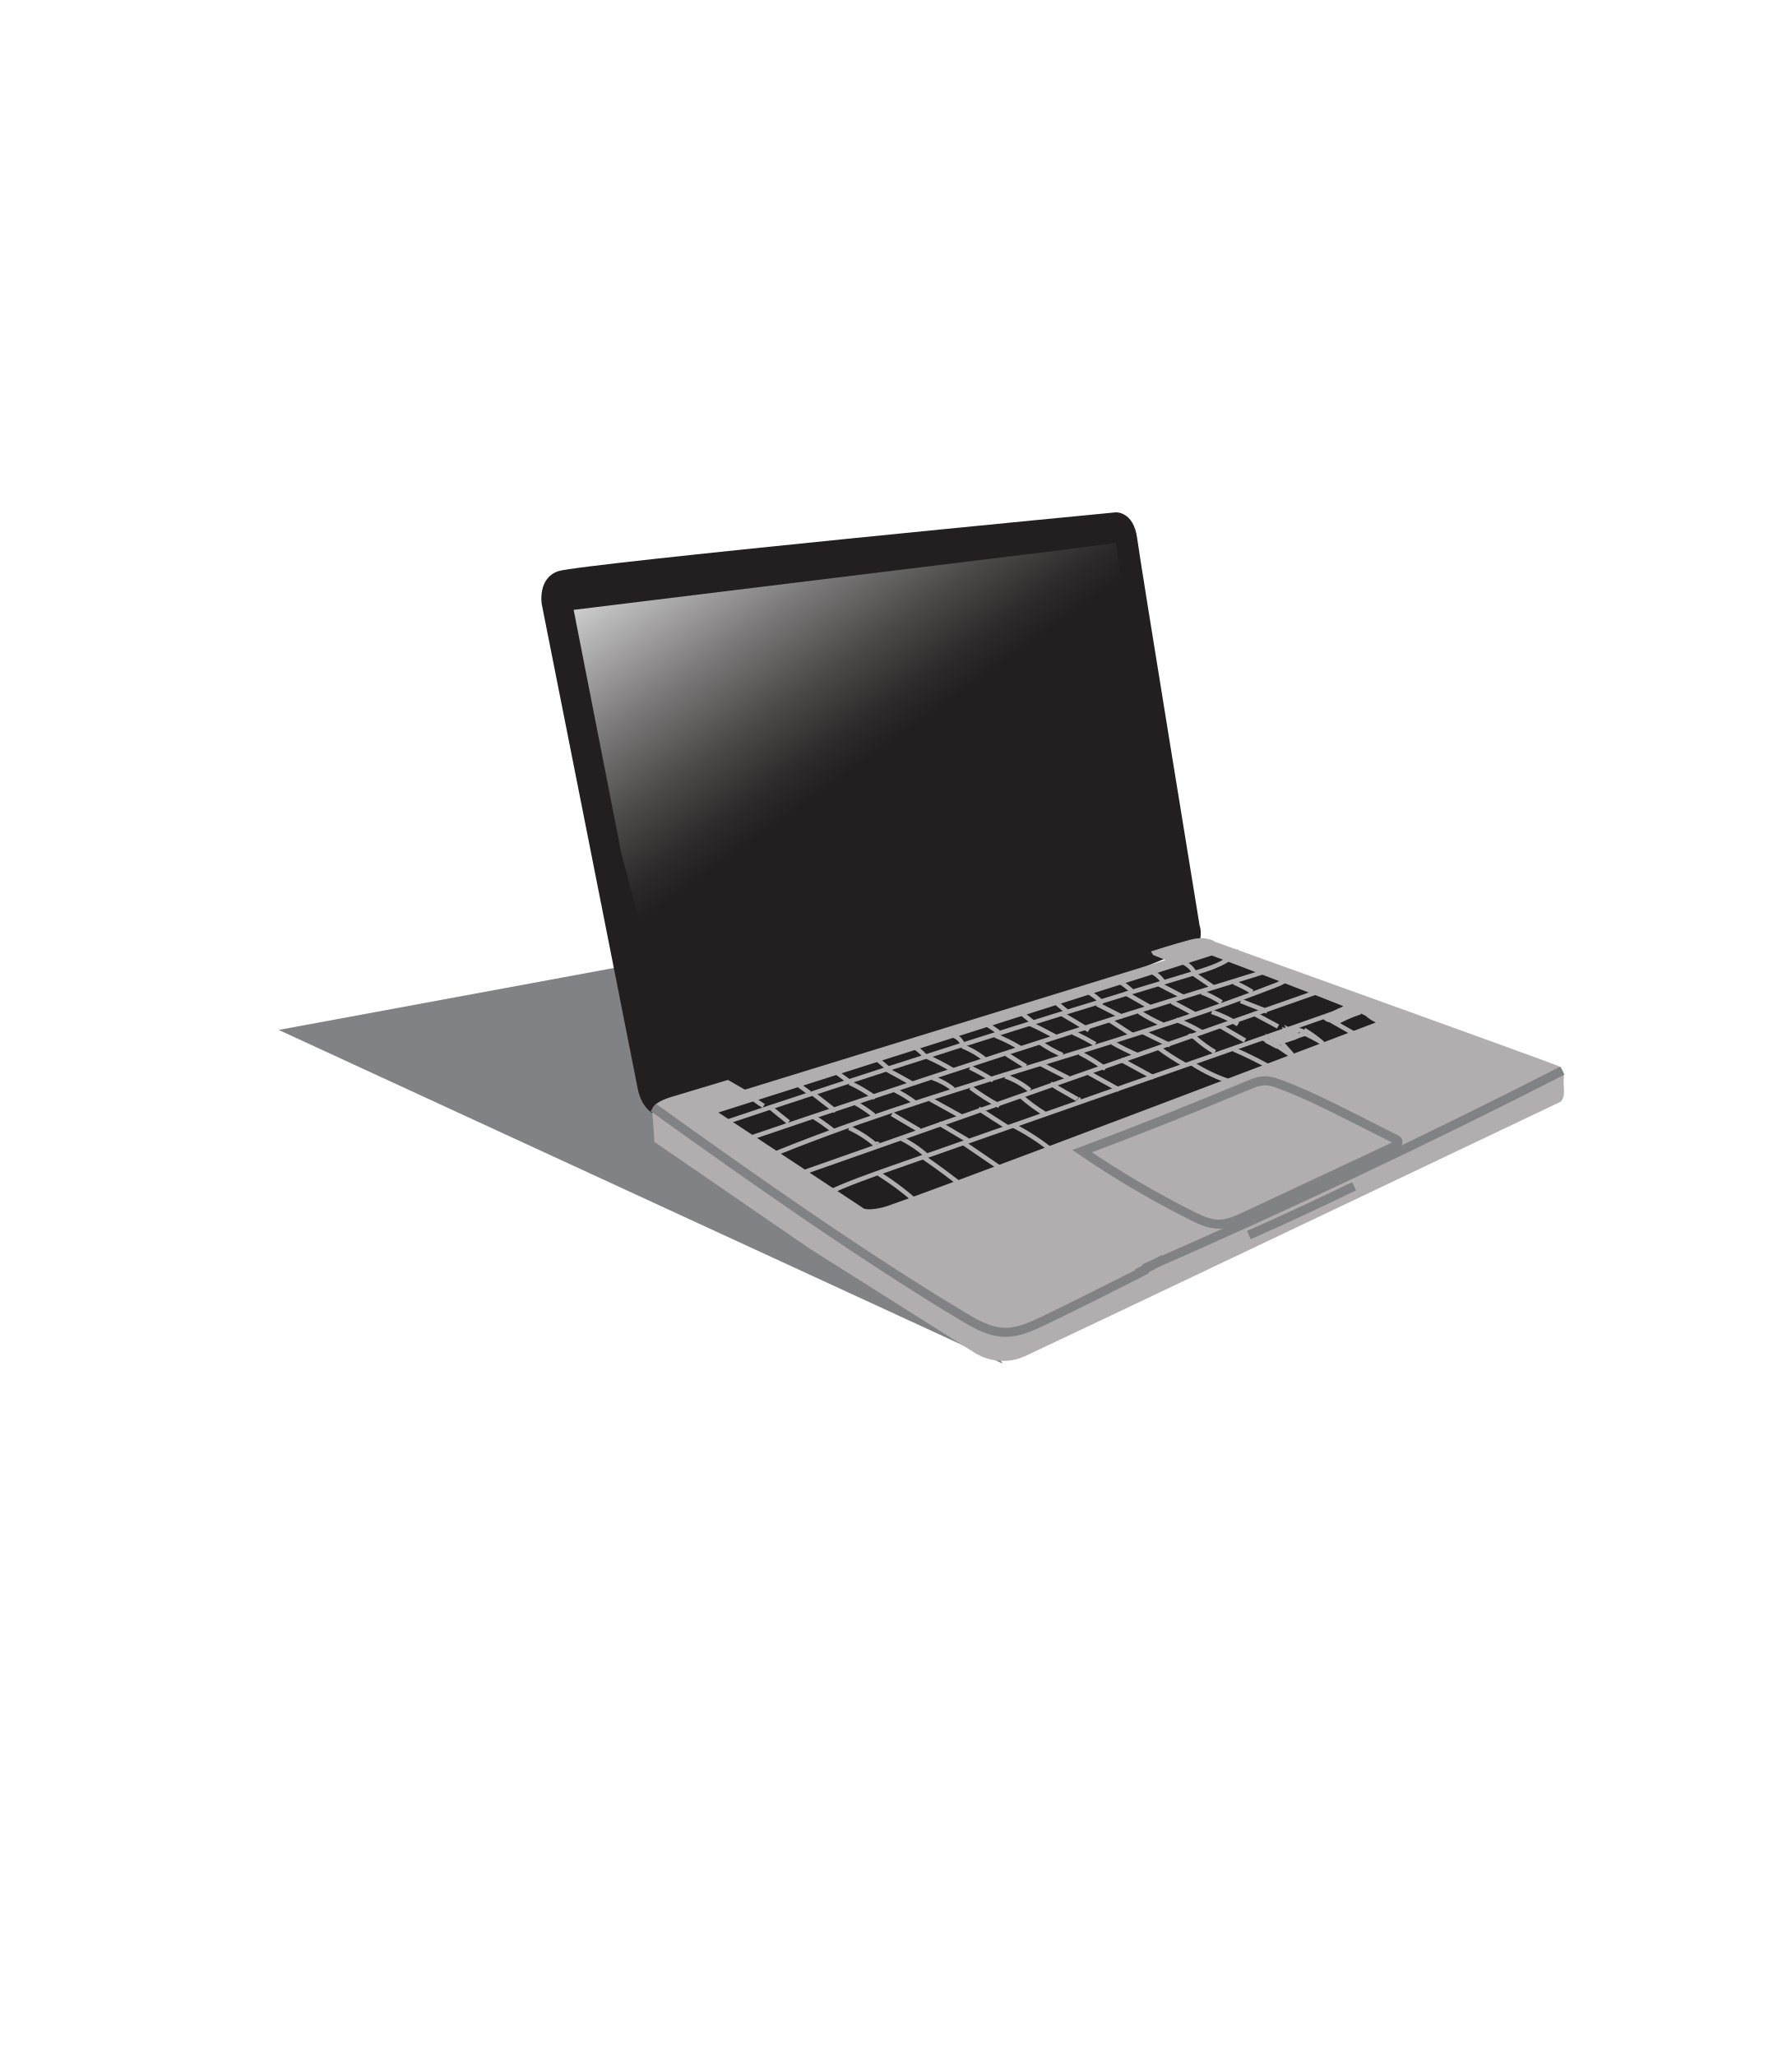
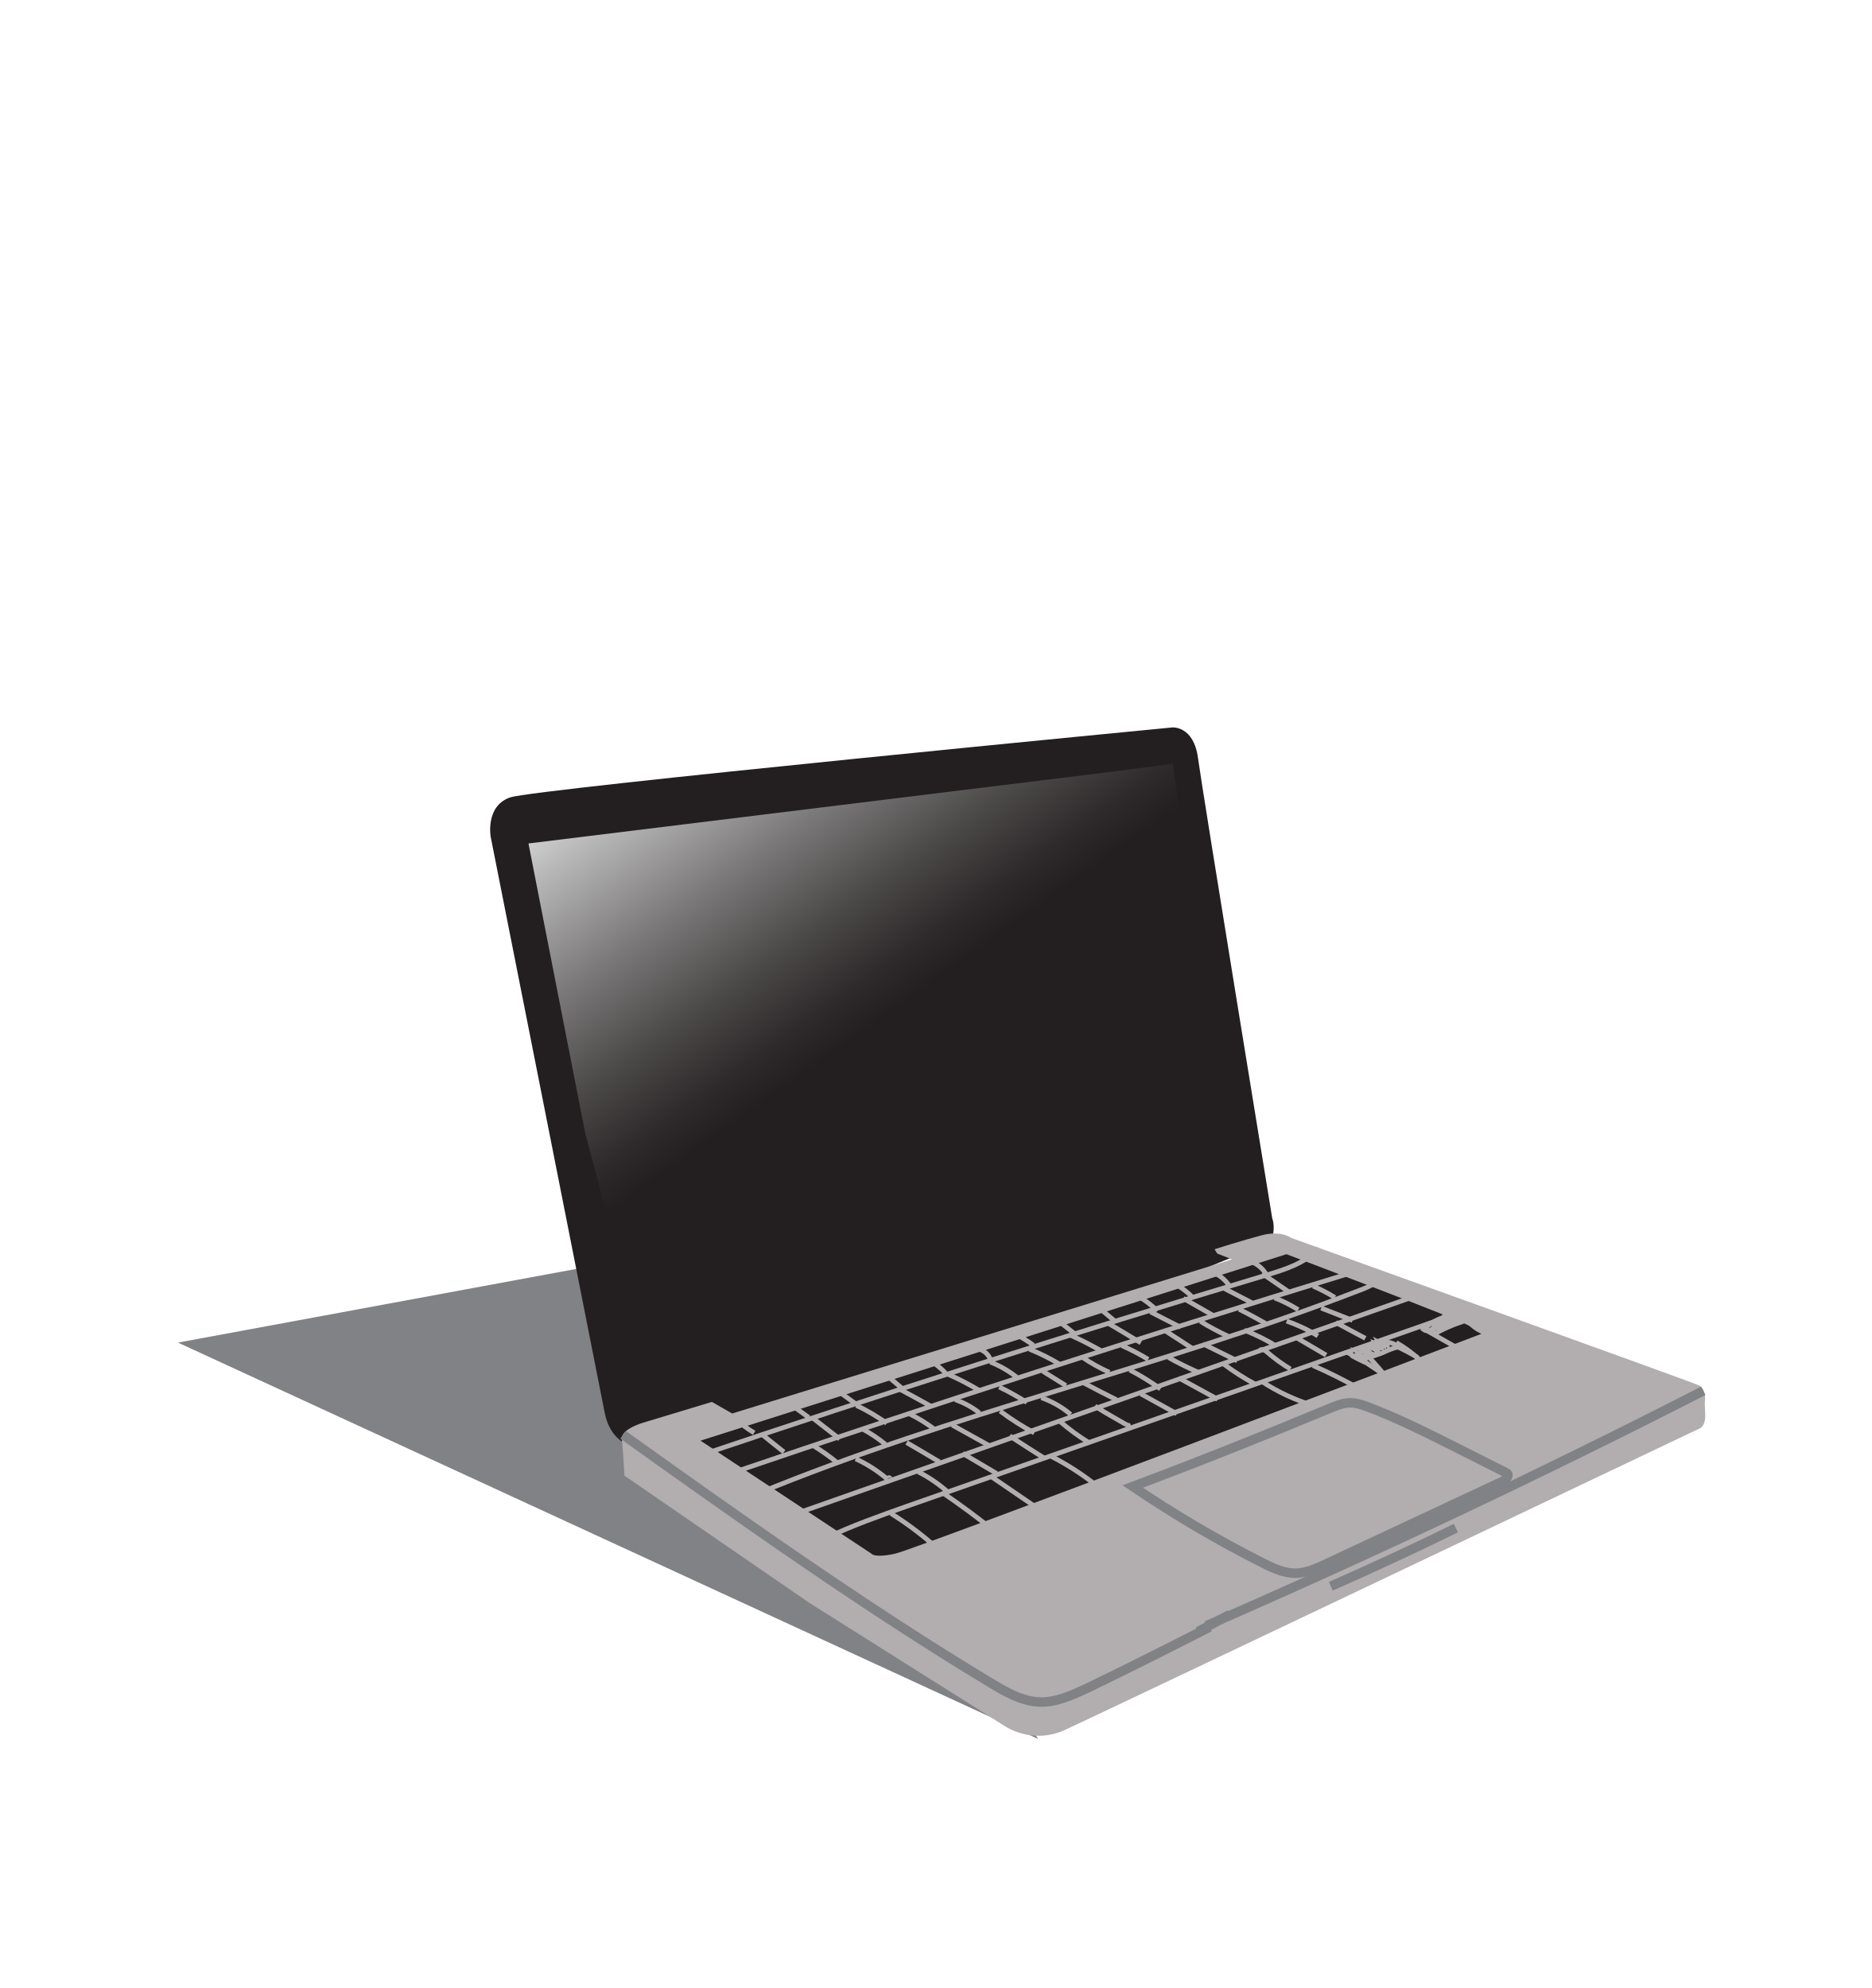
- <svg xmlns="http://www.w3.org/2000/svg" version="1.1" id="Layer_1" x="0px" y="0px" viewBox="0 0 792 908.9" enable-background="new 0 0 792 908.9" xml:space="preserve">
-   <polygon fill="#818285" points="443.2,602.8 123.2,455.3 331,416.9 " />
+ <svg xmlns="http://www.w3.org/2000/svg" version="1.1" id="Layer_1" x="0px" y="0px" viewBox="0 382.8 792 841.2" enable-background="new 0 382.8 792 841.2" xml:space="preserve">
+   <polygon fill="#818285" points="439.2,1118.6 75.3,950.9 311.6,907.2 " />
  <g>
-     <path fill="#231F20" d="M291,493.4c0,0-7.1-1.8-9.1-12.2c-2-10.4-42.4-214.1-42.4-214.1s-2-11.4,7.3-14.6   c9.3-3.2,246.4-26,246.4-26s7.9-0.6,9.5,11.4s27.6,171.2,27.6,171.2s1.2,3,0,7.3c-1.2,4.3-142,55-142,55L291,493.4z" />
-     <linearGradient id="SVGID_1_" gradientUnits="userSpaceOnUse" x1="301.152" y1="201.208" x2="393.356" y2="330.782">
+     <path fill="#231F20" d="M266.1,994.2c0,0-8.1-2-10.3-13.9c-2.3-11.8-48.2-243.5-48.2-243.5s-2.3-13,8.3-16.6   c10.6-3.6,280.2-29.6,280.2-29.6s9-0.7,10.8,13c1.8,13.6,31.4,194.7,31.4,194.7s1.4,3.4,0,8.3s-161.5,62.6-161.5,62.6L266.1,994.2z   " />
+     <linearGradient id="SVGID_1_" gradientUnits="userSpaceOnUse" x1="277.668" y1="719.661" x2="382.531" y2="572.299" gradientTransform="matrix(1 0 0 -1 0 1381.55)">
      <stop offset="0" style="stop-color:#FFFFFF" />
      <stop offset="0.25" style="stop-color:#BAB9BA" />
      <stop offset="0.51" style="stop-color:#7A7878" />
      <stop offset="0.729" style="stop-color:#4B4848" />
      <stop offset="0.896" style="stop-color:#2E2A2B" />
      <stop offset="0.99" style="stop-color:#231F20" />
    </linearGradient>
-     <polygon fill="url(#SVGID_1_)" points="274.7,377.3 253.6,269.6 468.9,243.2 493.3,240 508.7,348.4 282.4,406.1  " />
-     <path fill="#B2ADAE" d="M321.8,477.4l-25.6,7.7c0,0-8.3,2.4-7.9,6.1s1,13.6,1,13.6l68.8,47.3l72.1,45.5c0,0,10.4,7.7,23.2,1.8   s236-112.1,236-112.1s2.2-0.8,2-5.1c-0.2-4.3-0.2-4.3-0.2-4.3s1-5.1-2.4-6.7c-3.5-1.6-151.5-54.8-151.5-54.8s-3.7-2.9-11-1   s-17.5,5.2-17.5,5.2l1,1.6l5.5,2.2l-186,57.3L321.8,477.4z" />
-     <path fill="#231F20" d="M317.6,491.8l63.6,42c0,0,1,1.8,8.9,0S608.2,452,608.2,452s-2.4-1-4.3-2.8c-1.8-1.8-68.2-26.8-68.2-26.8   L317.6,491.8z" />
-     <path fill="none" stroke="#B2ADAE" stroke-width="2" stroke-miterlimit="10" d="M364.6,528c9.5-4.6,19.6-8.1,29.5-11.6   c65.9-23.1,131.7-46.1,197.6-69.2c1.7-0.6,3.7-1.8,3.2-3.5" />
-     <path fill="none" stroke="#B2ADAE" stroke-width="2" stroke-miterlimit="10" d="M350.9,519.8c76.8-27,153.5-54,230.3-80.9   c0.9-0.3,1.9-0.9,1.8-1.8s-2-0.1-1.2,0.3" />
-     <path fill="none" stroke="#B2ADAE" stroke-width="2" stroke-miterlimit="10" d="M338.5,511.7c72.8-30.1,150.4-47.2,223.9-75.6   c2.5-0.9,5-1.9,7-3.6" />
-     <path fill="none" stroke="#B2ADAE" stroke-width="2" stroke-miterlimit="10" d="M327.6,504.4c76.4-26,153.1-50.8,230.3-74.5" />
-     <path fill="none" stroke="#B2ADAE" stroke-width="2" stroke-miterlimit="10" d="M314.6,498.2c70.7-23.8,141.8-46.5,213.3-68   c7.1-2.1,14.7-4.5,19.7-10" />
-     <path fill="none" stroke="#B2ADAE" stroke-width="2" stroke-miterlimit="10" d="M388.5,518.9c6.9,4.3,13.4,9.3,19.3,14.9" />
-     <path fill="none" stroke="#B2ADAE" stroke-width="2" stroke-miterlimit="10" d="M407.4,511c7,4.8,13.8,9.8,20.3,15.1" />
-     <path fill="none" stroke="#B2ADAE" stroke-width="2" stroke-miterlimit="10" d="M425.5,505c7,4.8,14.1,9.6,21.1,14.4" />
-     <path fill="none" stroke="#B2ADAE" stroke-width="2" stroke-miterlimit="10" d="M447.8,497.5c6.1,3.1,12,6.9,17.3,11.2" />
-     <path fill="none" stroke="#B2ADAE" stroke-width="2" stroke-miterlimit="10" d="M526.6,469.9c5.8,3.8,12.2,6.8,18.8,8.8" />
-     <path fill="none" stroke="#B2ADAE" stroke-width="2" stroke-miterlimit="10" d="M545.4,463.9c6.1,2.6,12,5.6,17.8,8.9" />
-     <path fill="none" stroke="#B2ADAE" stroke-width="2" stroke-miterlimit="10" d="M558.2,458.9c2.5,1.4,4.9,2.8,7.4,4.2   c3.3-3,7.4-5.2,11.7-6.2c-2.3-2-5.8-2.2-8.7-1.2c-2.9,1-5.3,3-7.7,5c1.1,0.6,2.2,1.1,3.3,1.7c0-1.1-0.7-2.2-1.7-2.7   c0.6,0.8,1.5,1.3,2.5,1.4c0.8-0.6,0.5-2.2-0.5-2.3c1,0.9,2.2,1.6,3.5,1.9c-0.8-1-1.6-1.9-2.4-2.9c0.7,1.3,2,2.1,3.5,2.2   c0.6-1.1-0.4-2.6-1.6-2.6c0.7,0.3,1.5,0.6,2.2,0.9c0.3-1-0.3-2.2-1.3-2.6c0.4,1.1,1.5,1.8,2.6,1.8c0.1-0.9-0.3-1.8-1.1-2.2   c0.4,0.8,1.2,1.4,2.1,1.6c0.2-0.5,0.1-1.1-0.2-1.5c0.4,0.8,1.3,1.3,2.2,1.3" />
-     <path fill="none" stroke="#B2ADAE" stroke-width="2" stroke-miterlimit="10" d="M585.6,449.3c1.6,1,3.3,2,4.9,2.9   c3.2-1.8,6.6-3.3,10.1-4.5c-0.2-2.1-3.2-2.6-5.2-2.1c-3.3,0.8-6.4,2.5-8.8,4.9c1.5,1.1,4.1-0.1,4.1-2c-0.8,1,1.2,2,2.3,1.4   s1.7-2,2.9-2.4c-0.8-0.4-1.6-0.8-2.5-0.6c-0.9,0.1-1.7,0.9-1.5,1.8c0.2,1,1.6,1.2,2.4,0.7c0.8-0.5,1.3-1.5,1.6-2.4   c-0.9-0.4-1.1,1.6-0.2,1.8c1,0.2,1.8-0.6,2.5-1.4c0-0.7-1.2-0.7-1.3-0.1c0.5,1.2,2.8,0.2,2.3-0.9c-1.4,1.3-3.3,2.1-5.3,2.1   c-1.5,0-3.7,0.2-3.5,1.7c1-1.3,2.3-2.3,3.8-2.9" />
-     <path fill="none" stroke="#B2ADAE" stroke-width="2" stroke-miterlimit="10" d="M576.5,455.3c3.1,1.8,6.1,4,8.8,6.5" />
-     <path fill="none" stroke="#B2ADAE" stroke-width="2" stroke-miterlimit="10" d="M588.1,451c3.9,2.2,7.7,4.4,11.6,6.6" />
-     <path fill="none" stroke="#B2ADAE" stroke-width="2" stroke-miterlimit="10" d="M539.3,453.5c3.7,2.2,7.4,4.3,11.1,6.5" />
-     <path fill="none" stroke="#B2ADAE" stroke-width="2" stroke-miterlimit="10" d="M554,447.9c3.7,2,7.4,4,11,5.9" />
-     <path fill="none" stroke="#B2ADAE" stroke-width="2" stroke-miterlimit="10" d="M525.7,458.3c0.6-0.9,1.9-0.2,2.7,0.5   c2.7,2.4,5.6,4.5,8.7,6.3" />
-     <path fill="none" stroke="#B2ADAE" stroke-width="2" stroke-miterlimit="10" d="M512.4,463.4c3.7,2.7,7.5,5.2,11.6,7.4" />
-     <path fill="none" stroke="#B2ADAE" stroke-width="2" stroke-miterlimit="10" d="M495.6,468.5c4.8,2.6,9.5,5.2,14.3,7.8   c-0.3-0.1-0.6-0.3-0.9-0.4" />
-     <path fill="none" stroke="#B2ADAE" stroke-width="2" stroke-miterlimit="10" d="M481.4,474.4c4.5,2.5,8.9,4.9,13.4,7.4" />
-     <path fill="none" stroke="#B2ADAE" stroke-width="2" stroke-miterlimit="10" d="M464.4,479c2.2,1.4,4.5,2.8,6.9,4.1   c1.5,0.8,7,4.2,5.3,2.6" />
-     <path fill="none" stroke="#B2ADAE" stroke-width="2" stroke-miterlimit="10" d="M451.1,484.4c3.5,3.1,7.3,5.9,11.3,8.3" />
-     <path fill="none" stroke="#B2ADAE" stroke-width="2" stroke-miterlimit="10" d="M432.6,490.1c4.3,2.8,8.6,5.6,12.9,8.3" />
-     <path fill="none" stroke="#B2ADAE" stroke-width="2" stroke-miterlimit="10" d="M415.1,496.6c4.2,2.5,8.5,5,12.7,7.5" />
-     <path fill="none" stroke="#B2ADAE" stroke-width="2" stroke-miterlimit="10" d="M398.6,503.4c4.2,2.1,8.1,4.8,11.6,8" />
-     <path fill="none" stroke="#B2ADAE" stroke-width="2" stroke-miterlimit="10" d="M375.4,498.6c4.1,1.9,7.9,4.3,11.3,7.2   c0.4,0.3,0.9,0.6,1.3,0.3c0.4-0.3-0.6-0.8-0.4-0.3" />
-     <path fill="none" stroke="#B2ADAE" stroke-width="2" stroke-miterlimit="10" d="M394.3,492.5c4.1,2.4,8.2,4.8,12.2,7.2" />
-     <path fill="none" stroke="#B2ADAE" stroke-width="2" stroke-miterlimit="10" d="M411.3,486c4.7,2.6,9.4,5.2,14.1,7.8" />
-     <path fill="none" stroke="#B2ADAE" stroke-width="2" stroke-miterlimit="10" d="M429.1,480.8c4,3,8.3,5.7,12.7,8.1" />
-     <path fill="none" stroke="#B2ADAE" stroke-width="2" stroke-miterlimit="10" d="M444.4,475.8c4,1.4,7.7,3.5,10.9,6.2" />
-     <path fill="none" stroke="#B2ADAE" stroke-width="2" stroke-miterlimit="10" d="M460.2,470.4c4,2.1,8.1,4.2,12.1,6.2" />
-     <path fill="none" stroke="#B2ADAE" stroke-width="2" stroke-miterlimit="10" d="M477.3,465.5c4,2,7.8,4.4,11.4,7" />
-     <path fill="none" stroke="#B2ADAE" stroke-width="2" stroke-miterlimit="10" d="M491.7,460.9c3.7,2.1,7.6,4,11.5,5.7" />
-     <path fill="none" stroke="#B2ADAE" stroke-width="2" stroke-miterlimit="10" d="M504.6,455.9c4.2,2.1,8.5,4.2,12.7,6.2" />
-     <path fill="none" stroke="#B2ADAE" stroke-width="2" stroke-miterlimit="10" d="M519.9,450.8c4.2,1.6,8.2,3.6,12,5.9" />
-     <path fill="none" stroke="#B2ADAE" stroke-width="2" stroke-miterlimit="10" d="M535.7,447.3c4,1.4,7.9,3.2,11.6,5.5" />
-     <path fill="none" stroke="#B2ADAE" stroke-width="2" stroke-miterlimit="10" d="M548.5,442.5c3.9,1.5,7.8,3.1,11.7,4.6" />
-     <path fill="none" stroke="#B2ADAE" stroke-width="2" stroke-miterlimit="10" d="M340.2,489.3c2.8,2.3,5.6,4.6,8.4,6.8" />
-     <path fill="none" stroke="#B2ADAE" stroke-width="2" stroke-miterlimit="10" d="M359.1,483.2c3.4,2.7,6.9,5.3,10.3,8" />
-     <path fill="none" stroke="#B2ADAE" stroke-width="2" stroke-miterlimit="10" d="M375.6,478.7c4,1.8,7.7,4.1,11.3,6.6" />
-     <path fill="none" stroke="#B2ADAE" stroke-width="2" stroke-miterlimit="10" d="M391.2,472.4c4.1,2.2,8.1,4.4,12.2,6.7" />
-     <path fill="none" stroke="#B2ADAE" stroke-width="2" stroke-miterlimit="10" d="M409.7,467.1c3.9,1.7,7.7,3.7,11.4,5.9" />
-     <path fill="none" stroke="#B2ADAE" stroke-width="2" stroke-miterlimit="10" d="M425.4,462.5c3.7,1.5,7.3,3.5,10.3,6.1" />
-     <path fill="none" stroke="#B2ADAE" stroke-width="2" stroke-miterlimit="10" d="M440,457.8c4,1.6,8,3.6,11.7,5.9" />
-     <path fill="none" stroke="#B2ADAE" stroke-width="2" stroke-miterlimit="10" d="M454.9,452.4c4.1,1.8,8,3.9,11.9,6" />
-     <path fill="none" stroke="#B2ADAE" stroke-width="2" stroke-miterlimit="10" d="M469.2,448.1c4.1,2.4,8.1,4.8,12.2,7.3" />
-     <path fill="none" stroke="#B2ADAE" stroke-width="2" stroke-miterlimit="10" d="M485,443.9c3.7,1.9,7.4,3.8,11.2,5.7" />
-     <path fill="none" stroke="#B2ADAE" stroke-width="2" stroke-miterlimit="10" d="M497.3,438.9c3.6,2.1,7.3,4.1,10.9,6.2" />
-     <path fill="none" stroke="#B2ADAE" stroke-width="2" stroke-miterlimit="10" d="M512.5,435.2c3.5,1.8,6.9,3.6,10.4,5.4" />
-     <path fill="none" stroke="#B2ADAE" stroke-width="2" stroke-miterlimit="10" d="M526.5,429.7c3.3,2.2,6.5,4.5,9.8,6.7" />
-     <path fill="none" stroke="#B2ADAE" stroke-width="2" stroke-miterlimit="10" d="M331,483.9c2,1.9,4.2,3.6,6.6,5" />
-     <path fill="none" stroke="#B2ADAE" stroke-width="2" stroke-miterlimit="10" d="M350.5,477.8c2.5,1.8,4.9,3.6,7.4,5.4" />
-     <path fill="none" stroke="#B2ADAE" stroke-width="2" stroke-miterlimit="10" d="M368.2,472.9c2.5,1.8,4.9,3.6,7.4,5.4" />
-     <path fill="none" stroke="#B2ADAE" stroke-width="2" stroke-miterlimit="10" d="M386.3,467c2.3,1.9,4.6,3.9,6.9,5.8" />
-     <path fill="none" stroke="#B2ADAE" stroke-width="2" stroke-miterlimit="10" d="M402.9,461.9c2.2,1.4,4.3,3,6,4.9" />
-     <path fill="none" stroke="#B2ADAE" stroke-width="2" stroke-miterlimit="10" d="M419.3,457.4c2.6,0,5.1,1.6,6.1,3.9" />
-     <path fill="none" stroke="#B2ADAE" stroke-width="2" stroke-miterlimit="10" d="M435.1,452.3c2.2,1.1,4.3,2.5,6.3,4" />
-     <path fill="none" stroke="#B2ADAE" stroke-width="2" stroke-miterlimit="10" d="M450.3,446.9c2.3,1.8,4.5,3.6,6.8,5.4" />
-     <path fill="none" stroke="#B2ADAE" stroke-width="2" stroke-miterlimit="10" d="M465.1,441.8c2.2,1.8,4.5,3.7,6.7,5.5" />
-     <path fill="none" stroke="#B2ADAE" stroke-width="2" stroke-miterlimit="10" d="M480.8,438.3c2.5,1.5,4.8,3.3,6.8,5.3" />
-     <path fill="none" stroke="#B2ADAE" stroke-width="2" stroke-miterlimit="10" d="M494.9,433.9c2.2,1.4,4.3,3,6.1,4.9" />
-     <path fill="none" stroke="#B2ADAE" stroke-width="2" stroke-miterlimit="10" d="M508.2,429.2c2.6,1,4.8,2.9,6.3,5.2" />
-     <path fill="none" stroke="#B2ADAE" stroke-width="2" stroke-miterlimit="10" d="M521.7,424.9c2.5,0.8,4.8,2.5,6.2,4.8" />
-     <path fill="none" stroke="#B2ADAE" stroke-width="2" stroke-miterlimit="10" d="M359.6,493.7c3.1,1.9,6.1,4,8.9,6.3" />
-     <path fill="none" stroke="#B2ADAE" stroke-width="2" stroke-miterlimit="10" d="M377.9,487.5c3,1.6,5.8,3.5,8.4,5.6" />
-     <path fill="none" stroke="#B2ADAE" stroke-width="2" stroke-miterlimit="10" d="M395.3,481.8c3.4,1.7,6.7,3.7,9.8,6.1" />
-     <path fill="none" stroke="#B2ADAE" stroke-width="2" stroke-miterlimit="10" d="M412.3,476.5c3.3,1.2,6.4,2.8,9.1,5" />
-     <path fill="none" stroke="#B2ADAE" stroke-width="2" stroke-miterlimit="10" d="M428.8,471.9c3.5,1.7,6.9,3.6,10.3,5.7" />
-     <path fill="none" stroke="#B2ADAE" stroke-width="2" stroke-miterlimit="10" d="M444.9,466c2.9,1.8,5.7,3.6,8.6,5.4" />
-     <path fill="none" stroke="#B2ADAE" stroke-width="2" stroke-miterlimit="10" d="M459.8,460.9c3.1,2.1,6.4,4,9.9,5.5" />
-     <path fill="none" stroke="#B2ADAE" stroke-width="2" stroke-miterlimit="10" d="M474.4,456.5c3.4,1.5,6.6,3.2,9.8,5.1" />
-     <path fill="none" stroke="#B2ADAE" stroke-width="2" stroke-miterlimit="10" d="M490.2,450.8c3.4,2.2,6.8,4.4,10.3,6.7" />
-     <path fill="none" stroke="#B2ADAE" stroke-width="2" stroke-miterlimit="10" d="M503.6,447.4c3.3,2.1,6.8,3.9,10.3,5.5" />
-     <path fill="none" stroke="#B2ADAE" stroke-width="2" stroke-miterlimit="10" d="M518,442.9c3.5,1.8,7,3.7,10.5,5.6" />
-     <path fill="none" stroke="#B2ADAE" stroke-width="2" stroke-miterlimit="10" d="M531.2,438.7c3.1,1.1,6,2.6,8.8,4.4" />
-     <path fill="none" stroke="#B2ADAE" stroke-width="2" stroke-miterlimit="10" d="M545.5,434.3c2.8,1.2,5.5,2.6,8.1,4.2" />
-     <path fill="none" stroke="#B2ADAE" stroke-width="2" stroke-miterlimit="10" d="M576.2,456.6c2.8,1.3,5.5,2.7,8.2,4.3" />
-     <path fill="none" stroke="#B2ADAE" stroke-width="2" stroke-miterlimit="10" d="M574.2,469.3c-0.3,0.4-1-0.1-1.3-0.5   c-2.1-2.9-4.7-5.9-7.7-7.9c0.2,2.1,3.5,3.5,4.9,5c-2.1-2.2-4.5-4.1-7-5.8" />
-     <path fill="none" stroke="#818285" stroke-width="4" stroke-miterlimit="10" d="M598.9,494.5c6.3,3.2,12.5,6.3,18.8,9.5   c1,1-0.5,2.5-1.7,3c-21.9,10.2-43.7,20.5-65.6,30.7c-3.6,1.7-7.4,3.4-11.4,3.5c-4.2,0-8.2-1.8-12-3.7c-16.8-8.4-33.1-18-48.6-28.6   c24.6-9.2,49.1-19,73.3-29.1c2.4-1,4.9-2,7.5-2c2.3,0,4.5,0.7,6.6,1.5C577.1,483.5,588,489,598.9,494.5z" />
-     <path fill="none" stroke="#818285" stroke-width="4" stroke-miterlimit="10" d="M288.8,489.6c43.1,30.9,91.2,64.9,136.6,92.2   c5.8,3.5,11.9,7,18.7,7.2c6.1,0.1,11.9-2.6,17.4-5.2c15.3-7.4,30.4-15,45.5-22.7" />
-     <path fill="none" stroke="#818285" stroke-width="4" stroke-miterlimit="10" d="M690.7,473.3c-60.7,31-122.3,60.1-184.8,87.4" />
-     <path fill="none" stroke="#818285" stroke-width="4" stroke-miterlimit="10" d="M552.1,546c15.6-6.9,31.1-14.1,46.5-21.6" />
-     <path fill="none" stroke="#818285" stroke-width="4" stroke-miterlimit="10" d="M502.7,562.9c3.9-2.1,7.9-4.2,11.8-6.3" />
-     <path fill="none" stroke="#231F20" stroke-width="2" stroke-miterlimit="10" d="M574.7,461c-2.7-0.1-5.3,0.6-7.5,2.1   c1.5-0.5,3.1-1.1,4.6-1.6c-2.4,0.6-4.8,1.2-7.2,1.8c2.6-0.9,5.3-1.7,7.9-2.6c-2.7,0.9-5.3,1.9-8,2.8" />
-     <path fill="none" stroke="#B2ADAE" stroke-width="2" stroke-miterlimit="10" d="M575.4,471.3c-3.6-4.4-7.3-8.7-11.2-12.8" />
-     <path fill="none" stroke="#B2ADAE" stroke-width="2" stroke-miterlimit="10" d="M577.8,471.4c-5.3-3.8-10.7-7.4-16.1-11" />
+     <polygon fill="url(#SVGID_1_)" points="247.6,862.2 223.6,739.7 468.4,709.6 496.2,706 513.7,829.3 256.3,894.9  " />
+     <path fill="#B2ADAE" d="M301.2,976l-29.1,8.8c0,0-9.4,2.7-9,6.9c0.5,4.2,1.1,15.5,1.1,15.5l78.2,53.8l82,51.7c0,0,11.8,8.8,26.4,2   c14.6-6.7,268.4-127.5,268.4-127.5s2.5-0.9,2.3-5.8s-0.2-4.9-0.2-4.9s1.1-5.8-2.7-7.6c-4-1.8-172.3-62.3-172.3-62.3   s-4.2-3.3-12.5-1.1c-8.3,2.2-19.9,5.9-19.9,5.9l1.1,1.8l6.3,2.5l-211.5,65.2L301.2,976z" />
+     <path fill="#231F20" d="M296.4,992.4l72.3,47.8c0,0,1.1,2,10.1,0c9-2,248-93,248-93s-2.7-1.1-4.9-3.2c-2-2-77.6-30.5-77.6-30.5   L296.4,992.4z" />
+     <path fill="none" stroke="#B2ADAE" stroke-width="2" stroke-miterlimit="10" d="M349.8,1033.5c10.8-5.2,22.3-9.2,33.5-13.2   c74.9-26.3,149.8-52.4,224.7-78.7c1.9-0.7,4.2-2,3.6-4" />
+     <path fill="none" stroke="#B2ADAE" stroke-width="2" stroke-miterlimit="10" d="M334.2,1024.2c87.3-30.7,174.6-61.4,261.9-92   c1-0.3,2.2-1,2-2s-2.3-0.1-1.4,0.3" />
+     <path fill="none" stroke="#B2ADAE" stroke-width="2" stroke-miterlimit="10" d="M320.1,1015c82.8-34.2,171-53.7,254.6-86   c2.8-1,5.7-2.2,8-4.1" />
+     <path fill="none" stroke="#B2ADAE" stroke-width="2" stroke-miterlimit="10" d="M307.8,1006.7c86.9-29.6,174.1-57.8,261.9-84.7" />
+     <path fill="none" stroke="#B2ADAE" stroke-width="2" stroke-miterlimit="10" d="M293,999.7c80.4-27.1,161.3-52.9,242.6-77.3   c8.1-2.4,16.7-5.1,22.4-11.4" />
+     <path fill="none" stroke="#B2ADAE" stroke-width="2" stroke-miterlimit="10" d="M377,1023.2c7.8,4.9,15.2,10.6,21.9,16.9" />
+     <path fill="none" stroke="#B2ADAE" stroke-width="2" stroke-miterlimit="10" d="M398.5,1014.2c8,5.5,15.7,11.1,23.1,17.2" />
+     <path fill="none" stroke="#B2ADAE" stroke-width="2" stroke-miterlimit="10" d="M419.1,1007.4c8,5.5,16,10.9,24,16.4" />
+     <path fill="none" stroke="#B2ADAE" stroke-width="2" stroke-miterlimit="10" d="M444.5,998.9c6.9,3.5,13.6,7.8,19.7,12.7" />
+     <path fill="none" stroke="#B2ADAE" stroke-width="2" stroke-miterlimit="10" d="M534.1,967.5c6.6,4.3,13.9,7.7,21.4,10" />
+     <path fill="none" stroke="#B2ADAE" stroke-width="2" stroke-miterlimit="10" d="M555.5,960.6c6.9,3,13.6,6.4,20.2,10.1" />
+     <path fill="none" stroke="#B2ADAE" stroke-width="2" stroke-miterlimit="10" d="M570,955c2.8,1.6,5.6,3.2,8.4,4.8   c3.8-3.4,8.4-5.9,13.3-7.1c-2.6-2.3-6.6-2.5-9.9-1.4c-3.3,1.1-6,3.4-8.8,5.7c1.3,0.7,2.5,1.3,3.8,1.9c0-1.3-0.8-2.5-1.9-3.1   c0.7,0.9,1.7,1.5,2.8,1.6c0.9-0.7,0.6-2.5-0.6-2.6c1.1,1,2.5,1.8,4,2.2c-0.9-1.1-1.8-2.2-2.7-3.3c0.8,1.5,2.3,2.4,4,2.5   c0.7-1.3-0.5-3-1.8-3c0.8,0.3,1.7,0.7,2.5,1c0.3-1.1-0.3-2.5-1.5-3c0.5,1.3,1.7,2,3,2c0.1-1-0.3-2-1.3-2.5c0.5,0.9,1.4,1.6,2.4,1.8   c0.2-0.6,0.1-1.3-0.2-1.7c0.5,0.9,1.5,1.5,2.5,1.5" />
+     <path fill="none" stroke="#B2ADAE" stroke-width="2" stroke-miterlimit="10" d="M601.2,944c1.8,1.1,3.8,2.3,5.6,3.3   c3.6-2,7.5-3.8,11.5-5.1c-0.2-2.4-3.6-3-5.9-2.4c-3.8,0.9-7.3,2.8-10,5.6c1.7,1.3,4.7-0.1,4.7-2.3c-0.9,1.1,1.4,2.3,2.6,1.6   s1.9-2.3,3.3-2.7c-0.9-0.5-1.8-0.9-2.8-0.7c-1,0.1-1.9,1-1.7,2c0.2,1.1,1.8,1.4,2.7,0.8c0.9-0.6,1.5-1.7,1.8-2.7   c-1-0.5-1.3,1.8-0.2,2c1.1,0.2,2-0.7,2.8-1.6c0-0.8-1.4-0.8-1.5-0.1c0.6,1.4,3.2,0.2,2.6-1c-1.6,1.5-3.8,2.4-6,2.4   c-1.7,0-4.2,0.2-4,1.9c1.1-1.5,2.6-2.6,4.3-3.3" />
+     <path fill="none" stroke="#B2ADAE" stroke-width="2" stroke-miterlimit="10" d="M590.8,950.9c3.5,2,6.9,4.5,10,7.4" />
+     <path fill="none" stroke="#B2ADAE" stroke-width="2" stroke-miterlimit="10" d="M604,946c4.4,2.5,8.8,5,13.2,7.5" />
+     <path fill="none" stroke="#B2ADAE" stroke-width="2" stroke-miterlimit="10" d="M548.5,948.8c4.2,2.5,8.4,4.9,12.6,7.4" />
+     <path fill="none" stroke="#B2ADAE" stroke-width="2" stroke-miterlimit="10" d="M565.2,942.4c4.2,2.3,8.4,4.5,12.5,6.7" />
+     <path fill="none" stroke="#B2ADAE" stroke-width="2" stroke-miterlimit="10" d="M533,954.3c0.7-1,2.2-0.2,3.1,0.6   c3.1,2.7,6.4,5.1,9.9,7.2" />
+     <path fill="none" stroke="#B2ADAE" stroke-width="2" stroke-miterlimit="10" d="M517.9,960.1c4.2,3.1,8.5,5.9,13.2,8.4" />
+     <path fill="none" stroke="#B2ADAE" stroke-width="2" stroke-miterlimit="10" d="M498.8,965.9c5.5,3,10.8,5.9,16.3,8.9   c-0.3-0.1-0.7-0.3-1-0.5" />
+     <path fill="none" stroke="#B2ADAE" stroke-width="2" stroke-miterlimit="10" d="M482.7,972.6c5.1,2.8,10.1,5.6,15.2,8.4" />
+     <path fill="none" stroke="#B2ADAE" stroke-width="2" stroke-miterlimit="10" d="M463.3,977.8c2.5,1.6,5.1,3.2,7.8,4.7   c1.7,0.9,8,4.8,6,3" />
+     <path fill="none" stroke="#B2ADAE" stroke-width="2" stroke-miterlimit="10" d="M448.2,984c4,3.5,8.3,6.7,12.9,9.4" />
+     <path fill="none" stroke="#B2ADAE" stroke-width="2" stroke-miterlimit="10" d="M427.2,990.4c4.9,3.2,9.8,6.4,14.7,9.4" />
+     <path fill="none" stroke="#B2ADAE" stroke-width="2" stroke-miterlimit="10" d="M407.3,997.8c4.8,2.8,9.7,5.7,14.4,8.5" />
+     <path fill="none" stroke="#B2ADAE" stroke-width="2" stroke-miterlimit="10" d="M388.5,1005.6c4.8,2.4,9.2,5.5,13.2,9.1" />
+     <path fill="none" stroke="#B2ADAE" stroke-width="2" stroke-miterlimit="10" d="M362.1,1000.1c4.7,2.2,9,4.9,12.9,8.2   c0.5,0.3,1,0.7,1.5,0.3c0.5-0.3-0.7-0.9-0.5-0.3" />
+     <path fill="none" stroke="#B2ADAE" stroke-width="2" stroke-miterlimit="10" d="M383.6,993.2c4.7,2.7,9.3,5.5,13.9,8.2" />
+     <path fill="none" stroke="#B2ADAE" stroke-width="2" stroke-miterlimit="10" d="M402.9,985.8c5.3,3,10.7,5.9,16,8.9" />
+     <path fill="none" stroke="#B2ADAE" stroke-width="2" stroke-miterlimit="10" d="M423.2,979.9c4.5,3.4,9.4,6.5,14.4,9.2" />
+     <path fill="none" stroke="#B2ADAE" stroke-width="2" stroke-miterlimit="10" d="M440.6,974.2c4.5,1.6,8.8,4,12.4,7.1" />
+     <path fill="none" stroke="#B2ADAE" stroke-width="2" stroke-miterlimit="10" d="M458.6,968c4.5,2.4,9.2,4.8,13.8,7.1" />
+     <path fill="none" stroke="#B2ADAE" stroke-width="2" stroke-miterlimit="10" d="M478,962.5c4.5,2.3,8.9,5,13,8" />
+     <path fill="none" stroke="#B2ADAE" stroke-width="2" stroke-miterlimit="10" d="M494.4,957.2c4.2,2.4,8.6,4.5,13.1,6.5" />
+     <path fill="none" stroke="#B2ADAE" stroke-width="2" stroke-miterlimit="10" d="M509.1,951.5c4.8,2.4,9.7,4.8,14.4,7.1" />
+     <path fill="none" stroke="#B2ADAE" stroke-width="2" stroke-miterlimit="10" d="M526.5,945.7c4.8,1.8,9.3,4.1,13.6,6.7" />
+     <path fill="none" stroke="#B2ADAE" stroke-width="2" stroke-miterlimit="10" d="M544.4,941.8c4.5,1.6,9,3.6,13.2,6.3" />
+     <path fill="none" stroke="#B2ADAE" stroke-width="2" stroke-miterlimit="10" d="M559,936.3c4.4,1.7,8.9,3.5,13.3,5.2" />
+     <path fill="none" stroke="#B2ADAE" stroke-width="2" stroke-miterlimit="10" d="M322.1,989.5c3.2,2.6,6.4,5.2,9.6,7.7" />
+     <path fill="none" stroke="#B2ADAE" stroke-width="2" stroke-miterlimit="10" d="M343.6,982.6c3.9,3.1,7.8,6,11.7,9.1" />
+     <path fill="none" stroke="#B2ADAE" stroke-width="2" stroke-miterlimit="10" d="M362.3,977.5c4.5,2,8.8,4.7,12.9,7.5" />
+     <path fill="none" stroke="#B2ADAE" stroke-width="2" stroke-miterlimit="10" d="M380.1,970.3c4.7,2.5,9.2,5,13.9,7.6" />
+     <path fill="none" stroke="#B2ADAE" stroke-width="2" stroke-miterlimit="10" d="M401.1,964.3c4.4,1.9,8.8,4.2,13,6.7" />
+     <path fill="none" stroke="#B2ADAE" stroke-width="2" stroke-miterlimit="10" d="M419,959.1c4.2,1.7,8.3,4,11.7,6.9" />
+     <path fill="none" stroke="#B2ADAE" stroke-width="2" stroke-miterlimit="10" d="M435.6,953.7c4.5,1.8,9.1,4.1,13.3,6.7" />
+     <path fill="none" stroke="#B2ADAE" stroke-width="2" stroke-miterlimit="10" d="M452.5,947.6c4.7,2,9.1,4.4,13.5,6.8" />
+     <path fill="none" stroke="#B2ADAE" stroke-width="2" stroke-miterlimit="10" d="M468.8,942.7c4.7,2.7,9.2,5.5,13.9,8.3" />
+     <path fill="none" stroke="#B2ADAE" stroke-width="2" stroke-miterlimit="10" d="M486.8,937.9c4.2,2.2,8.4,4.3,12.7,6.5" />
+     <path fill="none" stroke="#B2ADAE" stroke-width="2" stroke-miterlimit="10" d="M500.7,932.2c4.1,2.4,8.3,4.7,12.4,7.1" />
+     <path fill="none" stroke="#B2ADAE" stroke-width="2" stroke-miterlimit="10" d="M518,928c4,2,7.8,4.1,11.8,6.1" />
+     <path fill="none" stroke="#B2ADAE" stroke-width="2" stroke-miterlimit="10" d="M534,921.7c3.8,2.5,7.4,5.1,11.1,7.6" />
+     <path fill="none" stroke="#B2ADAE" stroke-width="2" stroke-miterlimit="10" d="M311.6,983.4c2.3,2.2,4.8,4.1,7.5,5.7" />
+     <path fill="none" stroke="#B2ADAE" stroke-width="2" stroke-miterlimit="10" d="M333.8,976.5c2.8,2,5.6,4.1,8.4,6.1" />
+     <path fill="none" stroke="#B2ADAE" stroke-width="2" stroke-miterlimit="10" d="M353.9,970.9c2.8,2,5.6,4.1,8.4,6.1" />
+     <path fill="none" stroke="#B2ADAE" stroke-width="2" stroke-miterlimit="10" d="M374.5,964.2c2.6,2.2,5.2,4.4,7.8,6.6" />
+     <path fill="none" stroke="#B2ADAE" stroke-width="2" stroke-miterlimit="10" d="M393.4,958.4c2.5,1.6,4.9,3.4,6.8,5.6" />
+     <path fill="none" stroke="#B2ADAE" stroke-width="2" stroke-miterlimit="10" d="M412,953.3c3,0,5.8,1.8,6.9,4.4" />
+     <path fill="none" stroke="#B2ADAE" stroke-width="2" stroke-miterlimit="10" d="M430,947.5c2.5,1.3,4.9,2.8,7.2,4.5" />
+     <path fill="none" stroke="#B2ADAE" stroke-width="2" stroke-miterlimit="10" d="M447.3,941.3c2.6,2,5.1,4.1,7.7,6.1" />
+     <path fill="none" stroke="#B2ADAE" stroke-width="2" stroke-miterlimit="10" d="M464.1,935.5c2.5,2,5.1,4.2,7.6,6.3" />
+     <path fill="none" stroke="#B2ADAE" stroke-width="2" stroke-miterlimit="10" d="M482,931.5c2.8,1.7,5.5,3.8,7.7,6" />
+     <path fill="none" stroke="#B2ADAE" stroke-width="2" stroke-miterlimit="10" d="M498,926.5c2.5,1.6,4.9,3.4,6.9,5.6" />
+     <path fill="none" stroke="#B2ADAE" stroke-width="2" stroke-miterlimit="10" d="M513.1,921.2c3,1.1,5.5,3.3,7.2,5.9" />
+     <path fill="none" stroke="#B2ADAE" stroke-width="2" stroke-miterlimit="10" d="M528.5,916.3c2.8,0.9,5.5,2.8,7.1,5.5" />
+     <path fill="none" stroke="#B2ADAE" stroke-width="2" stroke-miterlimit="10" d="M344.1,994.5c3.5,2.2,6.9,4.5,10.1,7.2" />
+     <path fill="none" stroke="#B2ADAE" stroke-width="2" stroke-miterlimit="10" d="M365,987.5c3.4,1.8,6.6,4,9.6,6.4" />
+     <path fill="none" stroke="#B2ADAE" stroke-width="2" stroke-miterlimit="10" d="M384.7,981c3.9,1.9,7.6,4.2,11.1,6.9" />
+     <path fill="none" stroke="#B2ADAE" stroke-width="2" stroke-miterlimit="10" d="M404.1,975c3.8,1.4,7.3,3.2,10.3,5.7" />
+     <path fill="none" stroke="#B2ADAE" stroke-width="2" stroke-miterlimit="10" d="M422.8,969.7c4,1.9,7.8,4.1,11.7,6.5" />
+     <path fill="none" stroke="#B2ADAE" stroke-width="2" stroke-miterlimit="10" d="M441.2,963c3.3,2,6.5,4.1,9.8,6.1" />
+     <path fill="none" stroke="#B2ADAE" stroke-width="2" stroke-miterlimit="10" d="M458.1,957.2c3.5,2.4,7.3,4.5,11.3,6.3" />
+     <path fill="none" stroke="#B2ADAE" stroke-width="2" stroke-miterlimit="10" d="M474.7,952.2c3.9,1.7,7.5,3.6,11.1,5.8" />
+     <path fill="none" stroke="#B2ADAE" stroke-width="2" stroke-miterlimit="10" d="M492.7,945.7c3.9,2.5,7.7,5,11.7,7.6" />
+     <path fill="none" stroke="#B2ADAE" stroke-width="2" stroke-miterlimit="10" d="M507.9,941.9c3.8,2.4,7.7,4.4,11.7,6.3" />
+     <path fill="none" stroke="#B2ADAE" stroke-width="2" stroke-miterlimit="10" d="M524.3,936.8c4,2,8,4.2,11.9,6.4" />
+     <path fill="none" stroke="#B2ADAE" stroke-width="2" stroke-miterlimit="10" d="M539.3,932c3.5,1.3,6.8,3,10,5" />
+     <path fill="none" stroke="#B2ADAE" stroke-width="2" stroke-miterlimit="10" d="M555.6,927c3.2,1.4,6.3,3,9.2,4.8" />
+     <path fill="none" stroke="#B2ADAE" stroke-width="2" stroke-miterlimit="10" d="M590.5,952.3c3.2,1.5,6.3,3.1,9.3,4.9" />
+     <path fill="none" stroke="#B2ADAE" stroke-width="2" stroke-miterlimit="10" d="M588.2,966.8c-0.3,0.5-1.1-0.1-1.5-0.6   c-2.4-3.3-5.3-6.7-8.8-9c0.2,2.4,4,4,5.6,5.7c-2.4-2.5-5.1-4.7-8-6.6" />
+     <path fill="none" stroke="#818285" stroke-width="4" stroke-miterlimit="10" d="M616.3,995.4c7.2,3.6,14.2,7.2,21.4,10.8   c1.1,1.1-0.6,2.8-1.9,3.4c-24.9,11.6-49.7,23.3-74.6,34.9c-4.1,1.9-8.4,3.9-13,4c-4.8,0-9.3-2-13.6-4.2   c-19.1-9.6-37.6-20.5-55.3-32.5c28-10.5,55.8-21.6,83.4-33.1c2.7-1.1,5.6-2.3,8.5-2.3c2.6,0,5.1,0.8,7.5,1.7   C591.5,982.9,603.9,989.2,616.3,995.4z" />
+     <path fill="none" stroke="#818285" stroke-width="4" stroke-miterlimit="10" d="M263.6,989.9c49,35.1,103.7,73.8,155.4,104.9   c6.6,4,13.5,8,21.3,8.2c6.9,0.1,13.5-3,19.8-5.9c17.4-8.4,34.6-17.1,51.7-25.8" />
+     <path fill="none" stroke="#818285" stroke-width="4" stroke-miterlimit="10" d="M720.7,971.3c-69,35.3-139.1,68.4-210.2,99.4" />
+     <path fill="none" stroke="#818285" stroke-width="4" stroke-miterlimit="10" d="M563.1,1054c17.7-7.8,35.4-16,52.9-24.6" />
+     <path fill="none" stroke="#818285" stroke-width="4" stroke-miterlimit="10" d="M506.9,1073.2c4.4-2.4,9-4.8,13.4-7.2" />
+     <path fill="none" stroke="#231F20" stroke-width="2" stroke-miterlimit="10" d="M588.8,957.3c-3.1-0.1-6,0.7-8.5,2.4   c1.7-0.6,3.5-1.3,5.2-1.8c-2.7,0.7-5.5,1.4-8.2,2c3-1,6-1.9,9-3c-3.1,1-6,2.2-9.1,3.2" />
+     <path fill="none" stroke="#B2ADAE" stroke-width="2" stroke-miterlimit="10" d="M589.6,969.1c-4.1-5-8.3-9.9-12.7-14.6" />
+     <path fill="none" stroke="#B2ADAE" stroke-width="2" stroke-miterlimit="10" d="M592.3,969.2c-6-4.3-12.2-8.4-18.3-12.5" />
  </g>
</svg>
